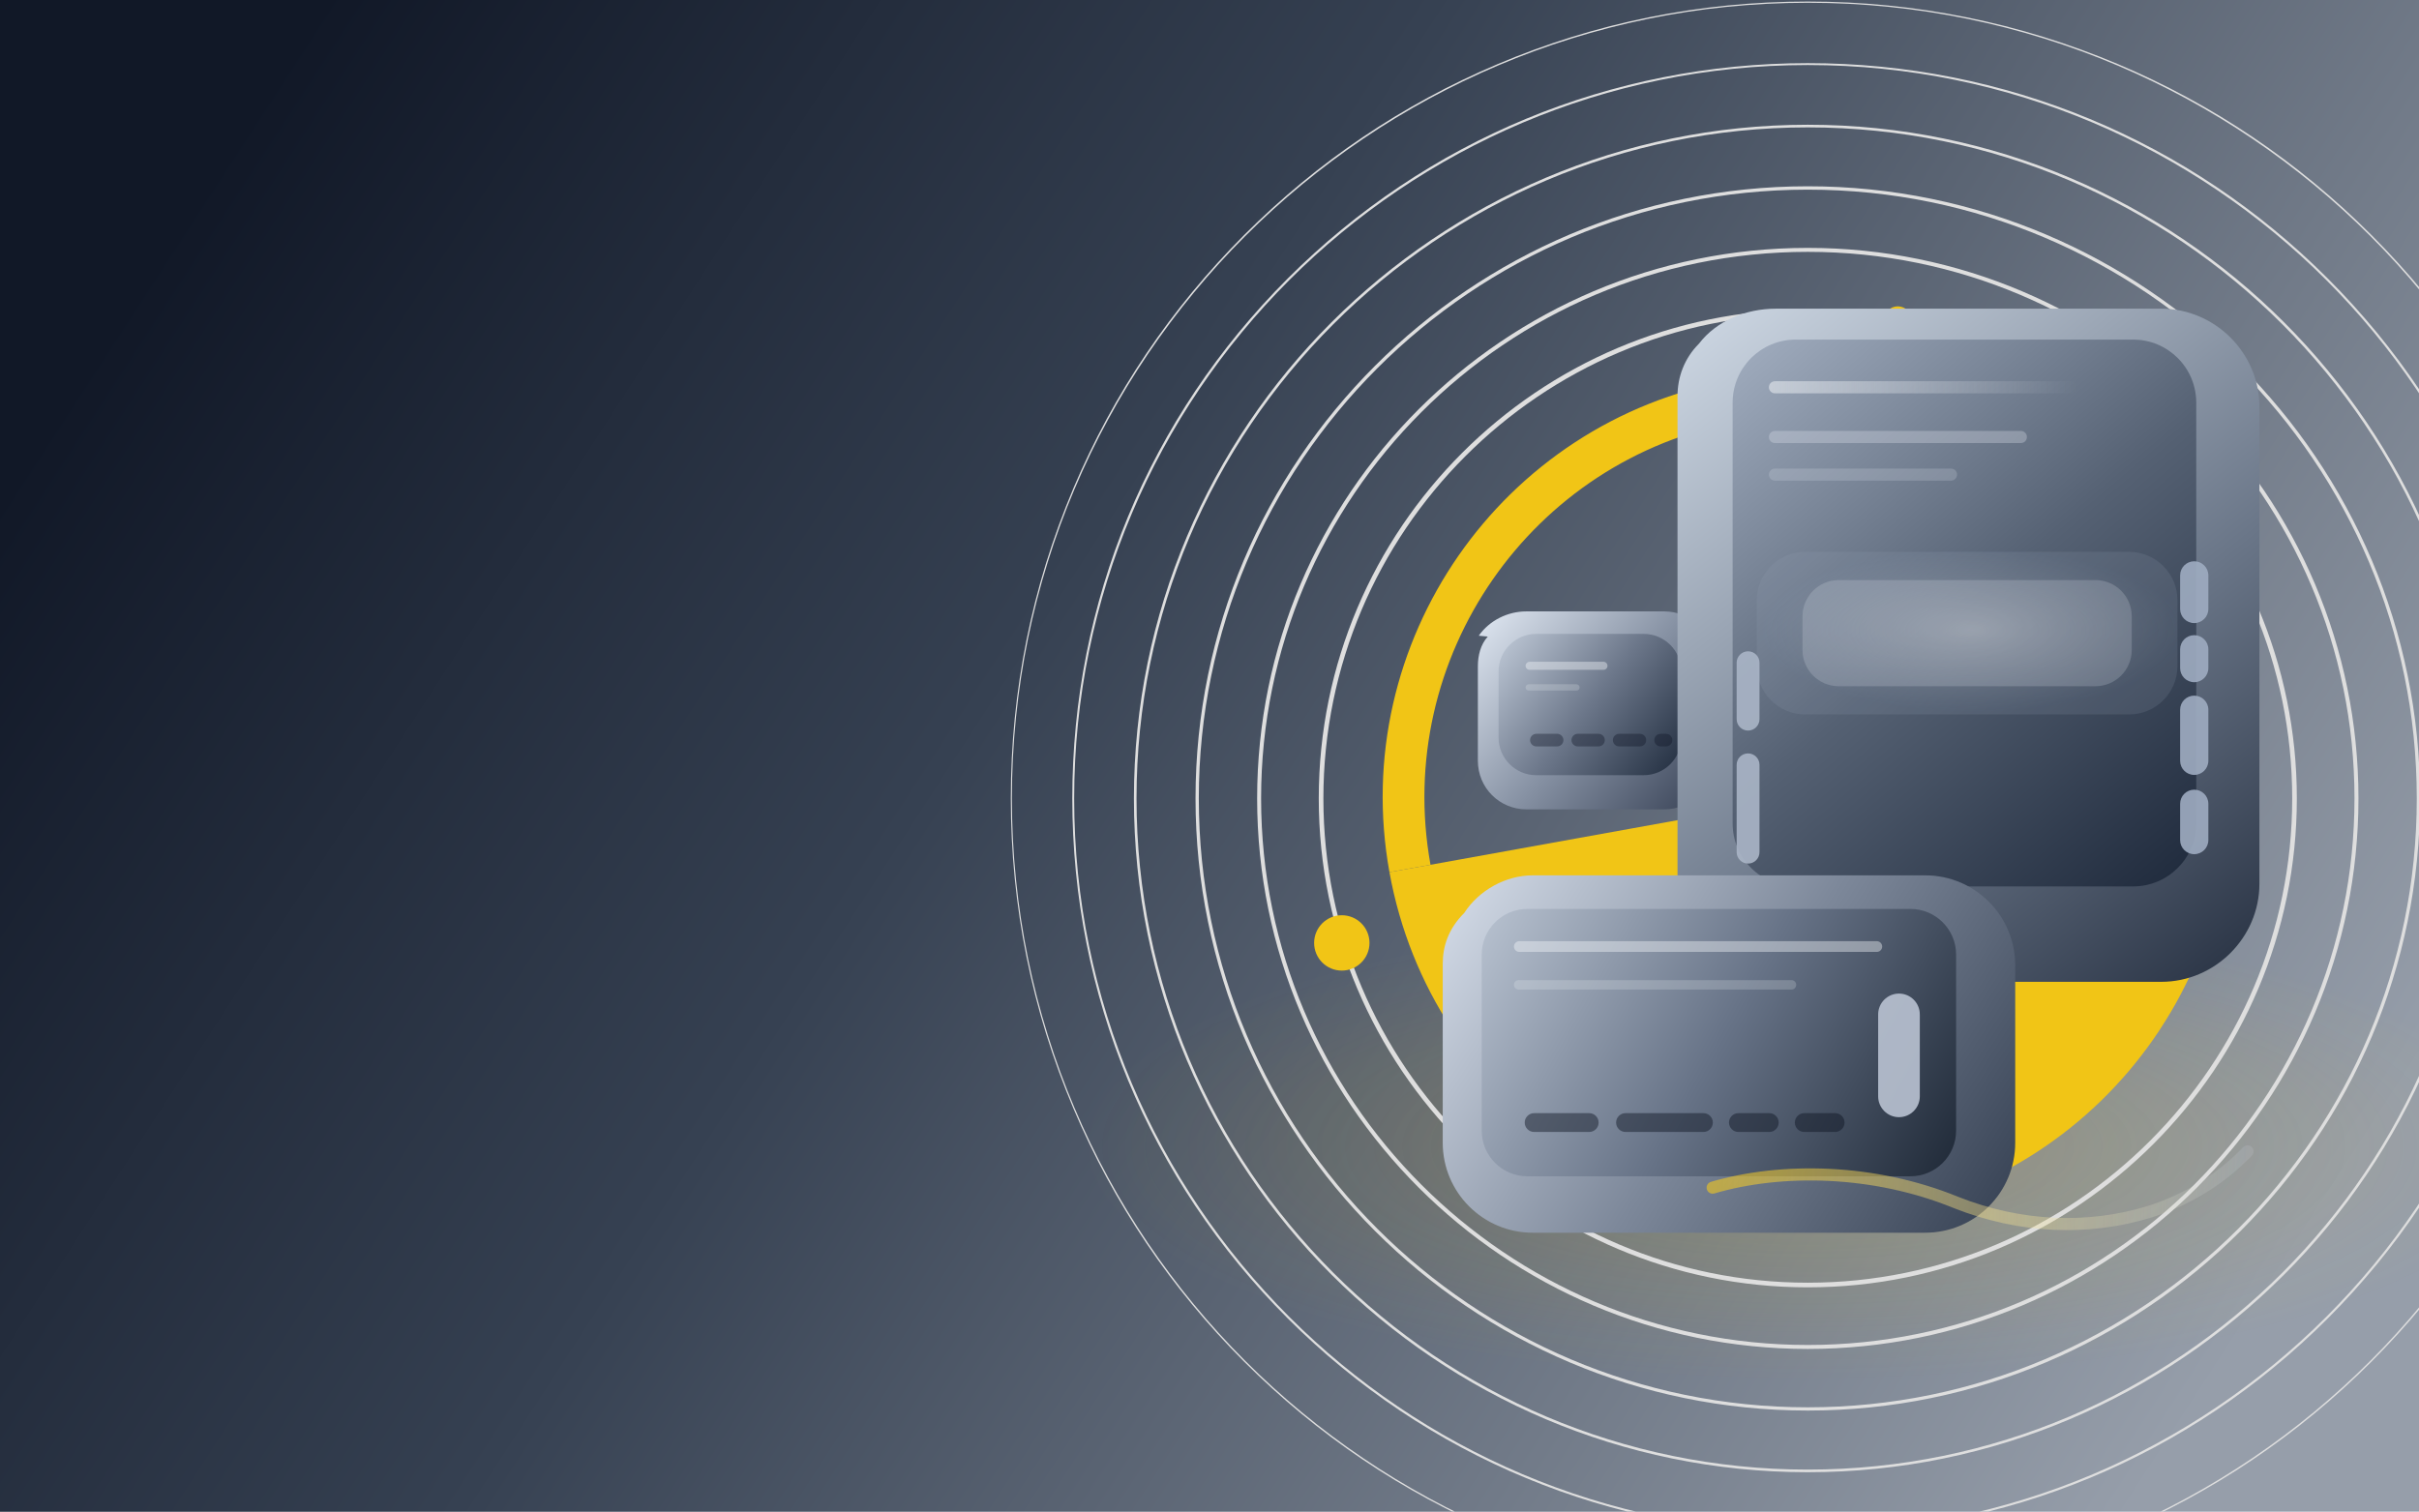
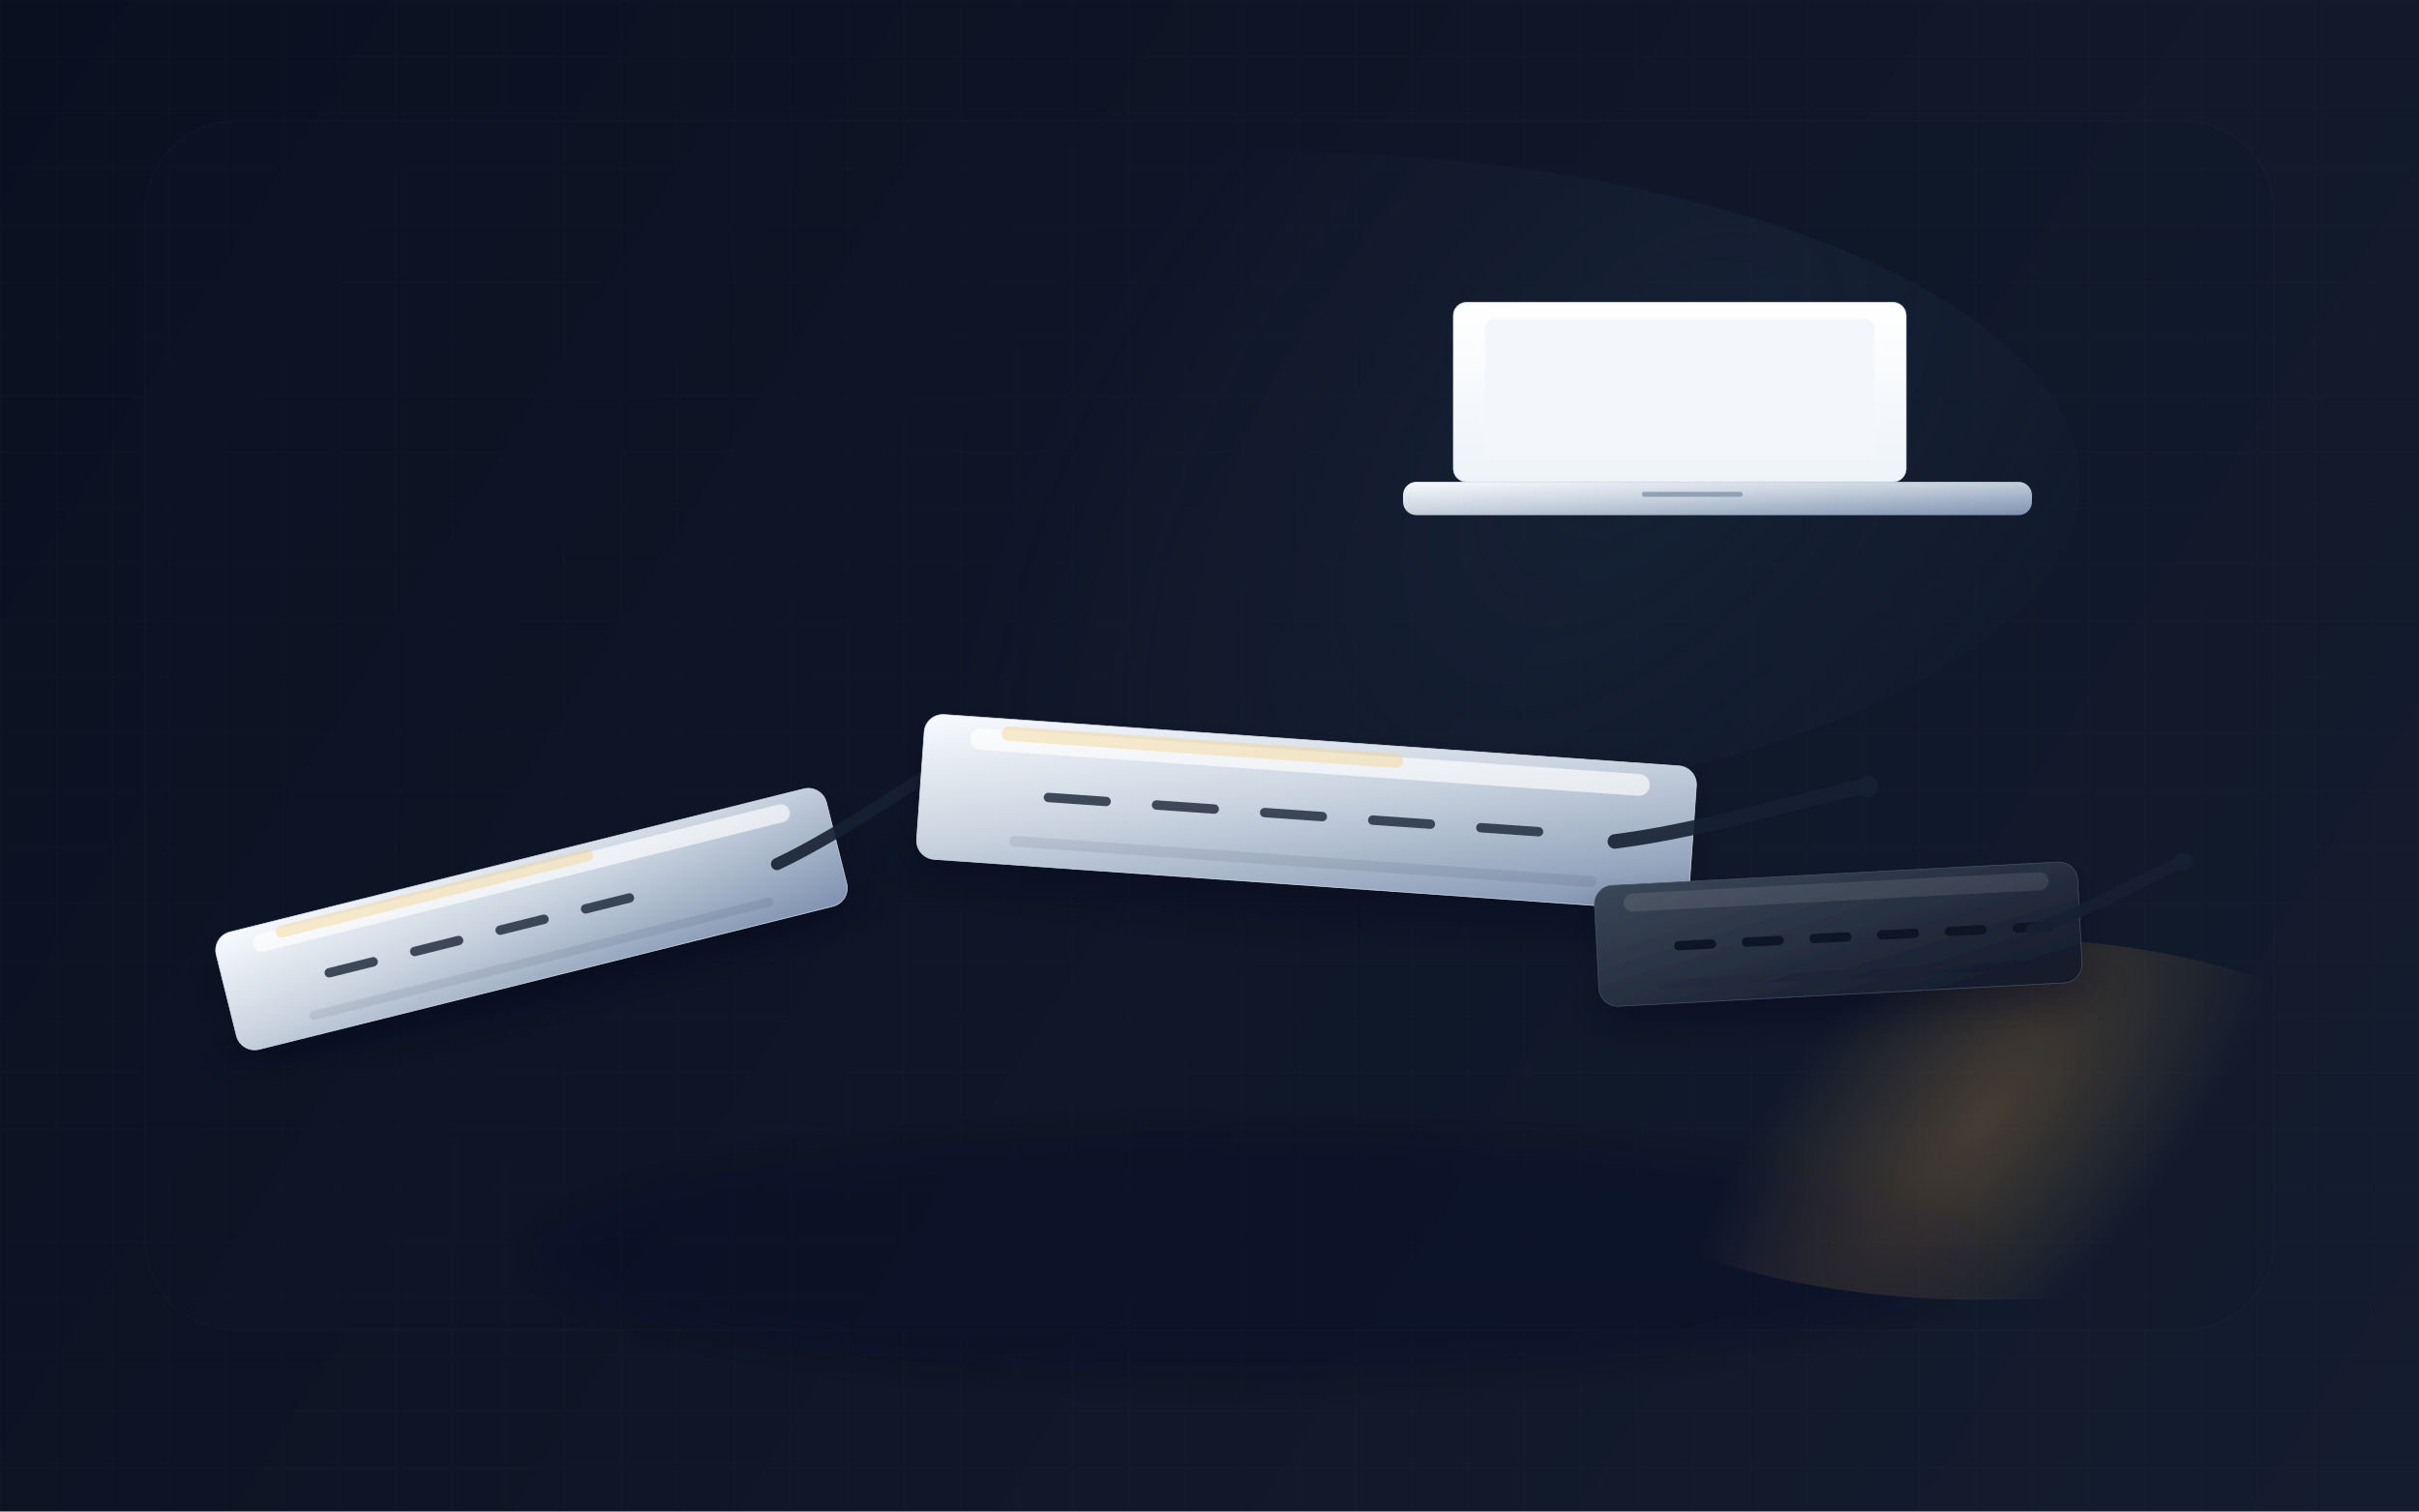
- <svg xmlns="http://www.w3.org/2000/svg" id="Layer_1" version="1.1" viewBox="0 0 3600 2250">
+ <svg xmlns="http://www.w3.org/2000/svg" width="3600" height="2250" viewBox="0 0 3600 2250" fill="none">
  <defs>
-     <style>
-       .st0 {
-         fill-opacity: .3;
-       }
- 
-       .st0, .st1, .st2 {
-         fill: #e2e8f0;
-       }
- 
-       .st1, .st3 {
-         fill-opacity: .2;
-       }
- 
-       .st2 {
-         fill-opacity: .2;
-       }
- 
-       .st4, .st5 {
-         fill: none;
-       }
- 
-       .st6 {
-         fill: url(#linear-gradient2);
-       }
- 
-       .st7 {
-         fill: url(#linear-gradient1);
-       }
- 
-       .st8 {
-         fill: url(#linear-gradient3);
-       }
- 
-       .st9 {
-         fill: url(#linear-gradient8);
-       }
- 
-       .st10 {
-         fill: url(#linear-gradient7);
-       }
- 
-       .st11 {
-         fill: url(#linear-gradient5);
-       }
- 
-       .st12 {
-         fill: url(#linear-gradient4);
-       }
- 
-       .st13 {
-         fill: #f1c516;
-       }
- 
-       .st3, .st14 {
-         fill: #f8fafc;
-       }
- 
-       .st14 {
-         fill-opacity: .4;
-       }
- 
-       .st15 {
-         fill: url(#radial-gradient);
-       }
- 
-       .st16 {
-         fill: url(#linear-gradient);
-       }
- 
-       .st17 {
-         fill: url(#radial-gradient2);
-         fill-opacity: .8;
-       }
- 
-       .st5 {
-         stroke: url(#linear-gradient9);
-         stroke-linecap: round;
-         stroke-width: 18px;
-       }
- 
-       .st18 {
-         fill: #9facc1;
-       }
- 
-       .st19 {
-         fill: #dedede;
-       }
- 
-       .st20 {
-         fill: #aab5c6;
-       }
- 
-       .st21 {
-         fill-opacity: .4;
-       }
- 
-       .st21, .st22 {
-         fill: #0b1221;
-       }
- 
-       .st22 {
-         fill-opacity: .5;
-       }
- 
-       .st23 {
-         opacity: .9;
-       }
- 
-       .st24 {
-         opacity: .9;
-       }
- 
-       .st25 {
-         opacity: .9;
-       }
- 
-       .st26 {
-         opacity: .9;
-       }
- 
-       .st27 {
-         opacity: .8;
-       }
- 
-       .st28 {
-         fill: #b9c2d2;
-         fill-opacity: .9;
-       }
- 
-       .st29 {
-         fill: url(#radial-gradient1);
-       }
- 
-       .st30 {
-         fill: url(#linear-gradient6);
-         isolation: isolate;
-         opacity: .7;
-       }
- 
-       .st31 {
-         clip-path: url(#clippath);
-       }
-     </style>
-     <clipPath id="clippath">
-       <rect class="st4" width="3600" height="2250" />
-     </clipPath>
-     <linearGradient id="linear-gradient" x1="0" y1="1125" x2="3600" y2="1125" gradientUnits="userSpaceOnUse">
-       <stop offset="0" stop-color="#2a3445" />
-       <stop offset=".4" stop-color="#6a7688" />
-       <stop offset="1" stop-color="#cbd5e1" />
+     <linearGradient id="hero-home-bg" x1="0" y1="0" x2="3600" y2="2250" gradientUnits="userSpaceOnUse">
+       <stop offset="0" stop-color="#0A1020" />
+       <stop offset="1" stop-color="#141D2F" />
    </linearGradient>
-     <linearGradient id="linear-gradient1" x1="358.2" y1="2060.1" x2="3276.7" y2="167.3" gradientTransform="translate(0 2250) scale(1 -1)" gradientUnits="userSpaceOnUse">
-       <stop offset="0" stop-color="#111827" />
-       <stop offset=".4" stop-color="#364152" />
-       <stop offset="1" stop-color="#969eaa" />
+     <radialGradient id="hero-home-glow" cx="0" cy="0" r="1" gradientUnits="userSpaceOnUse" gradientTransform="translate(2448 630) rotate(130) scale(1368 765)">
+       <stop stop-color="#22304A" stop-opacity="0.38" />
+       <stop offset="1" stop-color="#22304A" stop-opacity="0" />
+     </radialGradient>
+     <radialGradient id="hero-home-amber" cx="0" cy="0" r="1" gradientUnits="userSpaceOnUse" gradientTransform="translate(2952 1665) rotate(130) scale(648 270)">
+       <stop stop-color="#D7A24B" stop-opacity="0.26" />
+       <stop offset="1" stop-color="#D7A24B" stop-opacity="0" />
+     </radialGradient>
+     <linearGradient id="hero-home-panel" x1="0" y1="0" x2="0" y2="1">
+       <stop stop-color="#FFFFFF" />
+       <stop offset="1" stop-color="#EEF3F8" />
    </linearGradient>
-     <radialGradient id="radial-gradient" cx="1495.4" cy="1464.5" fx="1495.4" fy="1464.5" r="1" gradientTransform="translate(587883.7 -1691854.7) rotate(142.6) scale(997.7 -676.2)" gradientUnits="userSpaceOnUse">
-       <stop offset="0" stop-color="#f8fafc" stop-opacity=".8" />
-       <stop offset="1" stop-color="#f8fafc" stop-opacity="0" />
-     </radialGradient>
-     <radialGradient id="radial-gradient1" cx="1491" cy="1465.8" fx="1491" fy="1465.8" r="1" gradientTransform="translate(-1580362 -517163) rotate(90) scale(348 -1080)" gradientUnits="userSpaceOnUse">
-       <stop offset="0" stop-color="#facc15" stop-opacity=".2" />
-       <stop offset="1" stop-color="#facc15" stop-opacity="0" />
-     </radialGradient>
-     <linearGradient id="linear-gradient2" x1="2217.3" y1="1330.3" x2="2536.2" y2="1050.3" gradientTransform="translate(0 2250) scale(1 -1)" gradientUnits="userSpaceOnUse">
-       <stop offset="0" stop-color="#d9e1ec" />
-       <stop offset=".5" stop-color="#8792a4" />
-       <stop offset="1" stop-color="#3a4458" />
+     <linearGradient id="hero-home-metal" x1="0" y1="0" x2="1" y2="1">
+       <stop stop-color="#F8FBFF" />
+       <stop offset="0.45" stop-color="#C9D3DF" />
+       <stop offset="1" stop-color="#7E91AF" />
    </linearGradient>
-     <linearGradient id="linear-gradient3" x1="2236.7" y1="1301.4" x2="2495.7" y2="1101" gradientTransform="translate(0 2250) scale(1 -1)" gradientUnits="userSpaceOnUse">
-       <stop offset="0" stop-color="#bcc6d4" />
-       <stop offset=".5" stop-color="#6c778a" />
-       <stop offset="1" stop-color="#243042" />
+     <linearGradient id="hero-home-metal-dark" x1="0" y1="0" x2="1" y2="1">
+       <stop stop-color="#3B4758" />
+       <stop offset="1" stop-color="#111827" />
    </linearGradient>
-     <linearGradient id="linear-gradient4" x1="2541.7" y1="1778.6" x2="3323.7" y2="792.6" gradientTransform="translate(0 2250) scale(1 -1)" gradientUnits="userSpaceOnUse">
-       <stop offset="0" stop-color="#cbd5e1" />
-       <stop offset=".6" stop-color="#6a7688" />
-       <stop offset="1" stop-color="#2a3445" />
-     </linearGradient>
-     <linearGradient id="linear-gradient5" x1="2578.5" y1="1744.5" x2="3268.5" y2="930.5" gradientTransform="translate(0 2250) scale(1 -1)" gradientUnits="userSpaceOnUse">
-       <stop offset="0" stop-color="#a2aec0" />
-       <stop offset=".5" stop-color="#556173" />
-       <stop offset="1" stop-color="#1e293b" />
-     </linearGradient>
-     <linearGradient id="linear-gradient6" x1="2632.5" y1="1673.5" x2="3090.5" y2="1673.5" gradientTransform="translate(0 2250) scale(1 -1)" gradientUnits="userSpaceOnUse">
-       <stop offset="0" stop-color="#f8fafc" stop-opacity=".7" />
-       <stop offset="1" stop-color="#f8fafc" stop-opacity="0" />
-     </linearGradient>
-     <radialGradient id="radial-gradient2" cx="1486.3" cy="1462.7" fx="1486.3" fy="1462.7" r="1" gradientTransform="translate(-454893 -178904) rotate(90) scale(121 -313)" gradientUnits="userSpaceOnUse">
-       <stop offset="0" stop-color="#f8fafc" stop-opacity=".4" />
-       <stop offset="1" stop-color="#94a3b8" stop-opacity=".2" />
-     </radialGradient>
-     <linearGradient id="linear-gradient7" x1="2171.7" y1="940.2" x2="2973.7" y2="422.2" gradientTransform="translate(0 2250) scale(1 -1)" gradientUnits="userSpaceOnUse">
-       <stop offset="0" stop-color="#d2dae6" />
-       <stop offset=".5" stop-color="#7d889a" />
-       <stop offset="1" stop-color="#384355" />
-     </linearGradient>
-     <linearGradient id="linear-gradient8" x1="2205.1" y1="897" x2="2911.1" y2="499" gradientTransform="translate(0 2250) scale(1 -1)" gradientUnits="userSpaceOnUse">
-       <stop offset="0" stop-color="#b8c2d0" />
-       <stop offset=".5" stop-color="#677387" />
-       <stop offset="1" stop-color="#1f2937" />
-     </linearGradient>
-     <linearGradient id="linear-gradient9" x1="2548.8" y1="482" x2="3344.8" y2="482" gradientTransform="translate(0 2250) scale(1 -1)" gradientUnits="userSpaceOnUse">
-       <stop offset="0" stop-color="#facc15" stop-opacity=".7" />
-       <stop offset=".5" stop-color="#fde68a" stop-opacity=".5" />
-       <stop offset="1" stop-color="#cbd5e1" stop-opacity=".2" />
-     </linearGradient>
+     <filter id="hero-home-blur" x="-20%" y="-20%" width="140%" height="140%">
+       <feGaussianBlur stdDeviation="28" />
+     </filter>
+     <filter id="hero-home-shadow" x="-40%" y="-40%" width="180%" height="200%">
+       <feDropShadow dx="0" dy="24" stdDeviation="26" flood-color="#000814" flood-opacity="0.22" />
+     </filter>
+     <pattern id="hero-home-grid" width="84" height="84" patternUnits="userSpaceOnUse">
+       <path d="M84 0H0V84" stroke="#D9E1EA" stroke-opacity=".08" stroke-width="1" />
+     </pattern>
  </defs>
-   <g class="st31">
-     <g>
-       <rect class="st16" width="3600" height="2250" />
-       <rect class="st7" width="3600" height="2250" />
-       <g class="st24">
-         <ellipse class="st15" cx="2659.2" cy="524.2" rx="840" ry="520" />
-         <ellipse class="st29" cx="2686.7" cy="1712.3" rx="1080" ry="348" />
-       </g>
-       <g>
-         <path class="st6" d="M2200.7,946.3c16.1-22.8,42.9-36.2,71-36.2h205c40.2,0,72.3,32.2,72.3,72.3v150.1c0,40.2-32.2,72.3-72.3,72.3h-205c-40.2,0-72.3-32.2-72.3-72.3v-140.7c0-16.1,4-32.2,14.7-44.2l-13.4-1.3Z" />
-         <rect class="st8" x="2230.2" y="943.6" width="272" height="210.3" rx="56" ry="56" />
-         <path class="st14" d="M2276.4,985.1h109.9c3.3,0,6,2.7,6,6h0c0,3.3-2.7,6-6,6h-109.9c-3.3,0-6-2.7-6-6h0c0-3.3,2.7-6,6-6Z" />
-         <path class="st3" d="M2275.1,1018.6h71c2.6,0,4.7,2.1,4.7,4.7h0c0,2.6-2.1,4.7-4.7,4.7h-71c-2.6,0-4.7-2.1-4.7-4.7h0c0-2.6,2.1-4.7,4.7-4.7Z" />
-         <g class="st26">
-           <path class="st21" d="M2286.5,1092.3h30.8c5.2,0,9.4,4.2,9.4,9.4h0c0,5.2-4.2,9.4-9.4,9.4h-30.8c-5.2,0-9.4-4.2-9.4-9.4h0c0-5.2,4.2-9.4,9.4-9.4Z" />
-           <path class="st21" d="M2348.1,1092.3h30.8c5.2,0,9.4,4.2,9.4,9.4h0c0,5.2-4.2,9.4-9.4,9.4h-30.8c-5.2,0-9.4-4.2-9.4-9.4h0c0-5.2,4.2-9.4,9.4-9.4Z" />
-           <path class="st21" d="M2409.7,1092.3h30.8c5.2,0,9.4,4.2,9.4,9.4h0c0,5.2-4.2,9.4-9.4,9.4h-30.8c-5.2,0-9.4-4.2-9.4-9.4h0c0-5.2,4.2-9.4,9.4-9.4Z" />
-           <path class="st21" d="M2471.4,1092.3h8c5.2,0,9.4,4.2,9.4,9.4h0c0,5.2-4.2,9.4-9.4,9.4h-8c-5.2,0-9.4-4.2-9.4-9.4h0c0-5.2,4.2-9.4,9.4-9.4Z" />
-         </g>
-       </g>
-       <g>
-         <path class="st13" d="M2799.8,1806.5c342.5-61.8,570-389.6,508.2-732.1l-1240.2,223.9c61.8,342.5,389.6,570,732.1,508.2Z" />
-         <path class="st13" d="M2575.9,566.3c341.9-61.7,670.3,166.2,732.1,508.2l-61.1,11c-55.6-308.2-351.7-513.7-659.9-458.1-308.2,55.7-513.7,351.7-458.1,659.9l-61.1,11c-61.7-341.9,166.2-670.3,508.2-732.1Z" />
-       </g>
-       <path class="st19" d="M2690.4,460.7c401.3,0,727.8,326.5,727.8,727.8s-326.5,727.8-727.8,727.8-727.8-326.5-727.8-727.8,326.5-727.8,727.8-727.8ZM2690.4,1909.4c397.5,0,720.9-323.4,720.9-720.9s-323.4-720.9-720.9-720.9-720.9,323.4-720.9,720.9,323.4,720.9,720.9,720.9Z" />
-       <path class="st19" d="M2690.4,369c451.9,0,819.5,367.6,819.5,819.5s-367.6,819.5-819.5,819.5-819.5-367.6-819.5-819.5,367.6-819.5,819.5-819.5ZM2690.4,2002.1c448.6,0,813.6-365,813.6-813.6s-365-813.6-813.6-813.6-813.6,365-813.6,813.6,365,813.6,813.6,813.6Z" />
-       <path class="st19" d="M2690.4,277.3c502.4,0,911.2,408.8,911.2,911.2s-408.8,911.2-911.2,911.2-911.2-408.8-911.2-911.2,408.8-911.2,911.2-911.2ZM2690.4,2094.9c499.7,0,906.3-406.6,906.3-906.3s-406.6-906.3-906.3-906.3-906.3,406.6-906.3,906.3,406.6,906.3,906.3,906.3Z" />
-       <path class="st19" d="M2690.4,185.7c553,0,1002.9,449.9,1002.9,1002.9s-449.9,1002.9-1002.9,1002.9-1002.9-449.9-1002.9-1002.9,449.9-1002.9,1002.9-1002.9ZM2690.4,2187.6c550.9,0,999-448.2,999-999s-448.2-999-999-999-999,448.2-999,999,448.2,999,999,999Z" />
-       <path class="st19" d="M2690.4,94c292.4,0,567.2,113.9,773.9,320.6,206.7,206.7,320.6,481.6,320.6,773.9s-113.9,567.2-320.6,774c-206.7,206.7-481.6,320.6-773.9,320.6s-567.2-113.9-774-320.6c-206.7-206.7-320.6-481.6-320.6-774s113.9-567.2,320.6-773.9c206.7-206.7,481.6-320.6,774-320.6ZM2690.4,2280.3c602,0,1091.8-489.8,1091.8-1091.8S3292.4,96.8,2690.4,96.8s-1091.8,489.8-1091.8,1091.8,489.8,1091.8,1091.8,1091.8Z" />
-       <path class="st19" d="M2690.4,2.3c160.1,0,315.5,31.4,461.7,93.2,141.2,59.7,268.1,145.3,377,254.2,108.9,108.9,194.5,235.8,254.2,377,61.9,146.2,93.2,301.6,93.2,461.7s-31.4,315.5-93.2,461.7c-59.7,141.3-145.3,268.1-254.2,377-108.9,108.9-235.8,194.5-377,254.2-146.2,61.9-301.6,93.2-461.7,93.2s-315.5-31.4-461.7-93.2c-141.3-59.7-268.1-145.3-377-254.2-108.9-108.9-194.5-235.8-254.2-377-61.9-146.2-93.2-301.6-93.2-461.7s31.4-315.5,93.2-461.7c59.7-141.2,145.3-268.1,254.2-377,108.9-108.9,235.8-194.5,377-254.2,146.2-61.9,301.6-93.2,461.7-93.2ZM2690.4,2373c653.1,0,1184.5-531.4,1184.5-1184.5S3343.5,4.1,2690.4,4.1s-1184.5,531.3-1184.5,1184.5,531.4,1184.5,1184.5,1184.5Z" />
-       <circle class="st13" cx="1996.9" cy="1403.6" r="41.2" />
-       <path class="st13" d="M2803.7,476.6c0-11.4,9.2-20.6,20.6-20.6s20.6,9.2,20.6,20.6-9.2,20.6-20.6,20.6-20.6-9.2-20.6-20.6Z" />
-       <g>
-         <path class="st12" d="M2528.5,511.5c26-34,70-52,114-52h574c80,0,146,66,146,146v710c0,80-66,146-146,146h-574c-80,0-146-66-146-146v-726c0-28,10-56,32-78Z" />
-         <path class="st11" d="M2578.5,599.5c0-52,42-94,94-94h502c52,0,94,42,94,94v626c0,52-42,94-94,94h-502c-52,0-94-42-94-94v-626Z" />
-         <path class="st30" d="M2641.5,567.5h440c5,0,9,4,9,9h0c0,5-4,9-9,9h-440c-5,0-9-4-9-9h0c0-5,4-9,9-9Z" />
-         <path class="st0" d="M2641.5,641.5h366c5,0,9,4,9,9h0c0,5-4,9-9,9h-366c-5,0-9-4-9-9h0c0-5,4-9,9-9Z" />
-         <path class="st1" d="M2641.5,697.5h262c5,0,9,4,9,9h0c0,5-4,9-9,9h-262c-5,0-9-4-9-9h0c0-5,4-9,9-9Z" />
-         <rect class="st17" x="2614.5" y="821.5" width="626" height="242" rx="72" ry="72" />
-         <rect class="st2" x="2682.5" y="863.5" width="490" height="158" rx="54" ry="54" />
-         <g class="st25">
-           <path class="st20" d="M2601.5,969.5h0c9.4,0,17,7.6,17,17v84c0,9.4-7.6,17-17,17h0c-9.4,0-17-7.6-17-17v-84c0-9.4,7.6-17,17-17Z" />
-           <path class="st20" d="M2601.5,1121.5h0c9.4,0,17,7.6,17,17v130c0,9.4-7.6,17-17,17h0c-9.4,0-17-7.6-17-17v-130c0-9.4,7.6-17,17-17Z" />
-           <path class="st18" d="M3265.5,835.5h0c11.6,0,21,9.4,21,21v50c0,11.6-9.4,21-21,21h0c-11.6,0-21-9.4-21-21v-50c0-11.6,9.4-21,21-21Z" />
-           <path class="st18" d="M3265.5,945.5h0c11.6,0,21,9.4,21,21v28c0,11.6-9.4,21-21,21h0c-11.6,0-21-9.4-21-21v-28c0-11.6,9.4-21,21-21Z" />
-           <path class="st18" d="M3265.5,1035.5h0c11.6,0,21,9.4,21,21v76c0,11.6-9.4,21-21,21h0c-11.6,0-21-9.4-21-21v-76c0-11.6,9.4-21,21-21Z" />
-           <path class="st18" d="M3265.5,1175.5h0c11.6,0,21,9.4,21,21v54c0,11.6-9.4,21-21,21h0c-11.6,0-21-9.4-21-21v-54c0-11.6,9.4-21,21-21Z" />
-         </g>
-       </g>
-       <g>
-         <path class="st10" d="M2179.1,1359c22-34,62-56,102-56h584c74,0,134,60,134,134v264c0,74-60,134-134,134h-584c-74,0-134-60-134-134v-266c0-26,8-52,32-76Z" />
-         <rect class="st9" x="2205.1" y="1353" width="706" height="398" rx="68" ry="68" />
-         <path class="st14" d="M2261.1,1401h532c4.4,0,8,3.6,8,8h0c0,4.4-3.6,8-8,8h-532c-4.4,0-8-3.6-8-8h0c0-4.4,3.6-8,8-8Z" />
-         <path class="st3" d="M2260.1,1459h406c3.9,0,7,3.1,7,7h0c0,3.9-3.1,7-7,7h-406c-3.9,0-7-3.1-7-7h0c0-3.9,3.1-7,7-7Z" />
-         <g class="st23">
-           <path class="st22" d="M2283.1,1657h82c7.7,0,14,6.3,14,14h0c0,7.7-6.3,14-14,14h-82c-7.7,0-14-6.3-14-14h0c0-7.7,6.3-14,14-14Z" />
-           <path class="st22" d="M2419.1,1657h116c7.7,0,14,6.3,14,14h0c0,7.7-6.3,14-14,14h-116c-7.7,0-14-6.3-14-14h0c0-7.7,6.3-14,14-14Z" />
-           <path class="st22" d="M2587.1,1657h46c7.7,0,14,6.3,14,14h0c0,7.7-6.3,14-14,14h-46c-7.7,0-14-6.3-14-14h0c0-7.7,6.3-14,14-14Z" />
-           <path class="st22" d="M2685.1,1657h46c7.7,0,14,6.3,14,14h0c0,7.7-6.3,14-14,14h-46c-7.7,0-14-6.3-14-14h0c0-7.7,6.3-14,14-14Z" />
-         </g>
-         <path class="st28" d="M2857.1,1510v122c0,17.1-13.9,31-31,31h0c-17.1,0-31-13.9-31-31v-122c0-17.1,13.9-31,31-31h0c17.1,0,31,13.9,31,31Z" />
-       </g>
-       <g class="st27">
-         <path class="st5" d="M2548.8,1767.9c102-30,240-28,362,22,96,38,196,42,288,14,50-16,102-44,146-90" />
-       </g>
+   <rect width="3600" height="2250" fill="url(#hero-home-bg)" />
+   <rect width="3600" height="2250" fill="url(#hero-home-grid)" opacity=".38" />
+   <rect x="216" y="180" width="3168" height="1800" rx="135" fill="#0F172A" fill-opacity=".22" stroke="rgba(255,255,255,.08)" stroke-opacity=".4" />
+   <ellipse cx="1872" cy="1867.5" rx="1080" ry="180" fill="#0B1120" fill-opacity=".22" filter="url(#hero-home-blur)" />
+   <ellipse cx="1872" cy="720" rx="1224" ry="495" fill="url(#hero-home-glow)" />
+   <ellipse cx="2952" cy="1665" rx="648" ry="270" fill="url(#hero-home-amber)" />
+   <g transform="translate(324 1260) rotate(-14 468 112.5)">
+     <ellipse cx="468" cy="207" rx="524.16" ry="40.5" fill="#0B1120" fill-opacity=".16" filter="url(#hero-home-blur)" />
+     <g filter="url(#hero-home-shadow)">
+       <rect x="0" y="18" width="936" height="180" rx="28" fill="url(#hero-home-metal)" stroke="#D8E0E8" />
+       <rect x="56.16" y="31.5" width="823.68" height="27" rx="13.5" fill="rgba(255,255,255,.8)" opacity=".8" />
+       <rect x="93.6" y="27" width="486.72" height="18" rx="9" fill="#F4D28A" opacity=".42" />
+       <rect x="112.32" y="162" width="711.36" height="13.5" rx="6.75" fill="rgba(15,23,42,.08)" />
+       <rect x="149.76" y="105.75" width="81.245" height="14" rx="7" fill="#1E293B" fill-opacity=".82" />
+       <rect x="280.8" y="105.75" width="81.245" height="14" rx="7" fill="#1E293B" fill-opacity=".82" />
+       <rect x="411.84" y="105.75" width="81.245" height="14" rx="7" fill="#1E293B" fill-opacity=".82" />
+       <rect x="542.88" y="105.75" width="81.245" height="14" rx="7" fill="#1E293B" fill-opacity=".82" />
    </g>
+     <path d="M842.4 117 C 954.72 94.5, 1085.76 40.5, 1141.92 27" stroke="#162033" stroke-width="18" stroke-linecap="round" opacity=".9" />
+     <circle cx="1141.92" cy="27" r="13.5" fill="#162033" />
+   </g>
+   <g transform="translate(1368 1080) rotate(4 576 135)">
+     <ellipse cx="576" cy="248.4" rx="645.12" ry="48.6" fill="#0B1120" fill-opacity=".16" filter="url(#hero-home-blur)" />
+     <g filter="url(#hero-home-shadow)">
+       <rect x="0" y="21.6" width="1152" height="216" rx="28" fill="url(#hero-home-metal)" stroke="#D8E0E8" />
+       <rect x="69.12" y="37.8" width="1013.76" height="32.4" rx="16.2" fill="rgba(255,255,255,.8)" opacity=".8" />
+       <rect x="115.2" y="32.4" width="599.04" height="21.6" rx="10.8" fill="#F4D28A" opacity=".42" />
+       <rect x="138.24" y="194.4" width="875.52" height="16.2" rx="8.1" fill="rgba(15,23,42,.08)" />
+       <rect x="184.32" y="126.9" width="99.994" height="14" rx="7" fill="#1E293B" fill-opacity=".82" />
+       <rect x="345.6" y="126.9" width="99.994" height="14" rx="7" fill="#1E293B" fill-opacity=".82" />
+       <rect x="506.88" y="126.9" width="99.994" height="14" rx="7" fill="#1E293B" fill-opacity=".82" />
+       <rect x="668.16" y="126.9" width="99.994" height="14" rx="7" fill="#1E293B" fill-opacity=".82" />
+       <rect x="829.44" y="126.9" width="99.994" height="14" rx="7" fill="#1E293B" fill-opacity=".82" />
+     </g>
+     <path d="M1036.8 140.4 C 1175.04 113.4, 1336.32 48.6, 1405.44 32.4" stroke="#162033" stroke-width="21.6" stroke-linecap="round" opacity=".9" />
+     <circle cx="1405.44" cy="32.4" r="16.2" fill="#162033" />
+   </g>
+   <g transform="translate(2088 450)">
+     <rect x="74.88" y="0" width="673.92" height="267.3" rx="19.8" fill="url(#hero-home-panel)" stroke="#D6DEE8" />
+     <rect x="121.68" y="24.75" width="580.32" height="207.9" rx="14.85" fill="#F3F7FB" />
+     <rect x="0" y="267.3" width="936" height="49.5" rx="19.8" fill="url(#hero-home-metal)" />
+     <rect x="355.68" y="282.15" width="149.76" height="7.425" rx="3.465" fill="#90A0B5" />
+   </g>
+   <g transform="translate(2376 1282.5) rotate(-3 360 112.5)">
+     <ellipse cx="360" cy="207" rx="403.2" ry="40.5" fill="#0B1120" fill-opacity=".16" filter="url(#hero-home-blur)" />
+     <g filter="url(#hero-home-shadow)">
+       <rect x="0" y="18" width="720" height="180" rx="28" fill="url(#hero-home-metal-dark)" stroke="#465267" />
+       <rect x="43.2" y="31.5" width="633.6" height="27" rx="13.5" fill="rgba(255,255,255,.12)" opacity=".8" />
+       <rect x="86.4" y="162" width="547.2" height="13.5" rx="6.75" fill="rgba(15,23,42,.08)" />
+       <rect x="115.2" y="105.75" width="62.496" height="14" rx="7" fill="#0A1020" fill-opacity=".82" />
+       <rect x="216" y="105.75" width="62.496" height="14" rx="7" fill="#0A1020" fill-opacity=".82" />
+       <rect x="316.8" y="105.75" width="62.496" height="14" rx="7" fill="#0A1020" fill-opacity=".82" />
+       <rect x="417.6" y="105.75" width="62.496" height="14" rx="7" fill="#0A1020" fill-opacity=".82" />
+       <rect x="518.4" y="105.75" width="62.496" height="14" rx="7" fill="#0A1020" fill-opacity=".82" />
+       <rect x="619.2" y="105.75" width="62.496" height="14" rx="7" fill="#0A1020" fill-opacity=".82" />
+     </g>
+     <path d="M648 117 C 734.4 94.5, 835.2 40.5, 878.4 27" stroke="#162033" stroke-width="18" stroke-linecap="round" opacity=".9" />
+     <circle cx="878.4" cy="27" r="13.5" fill="#162033" />
  </g>
</svg>
